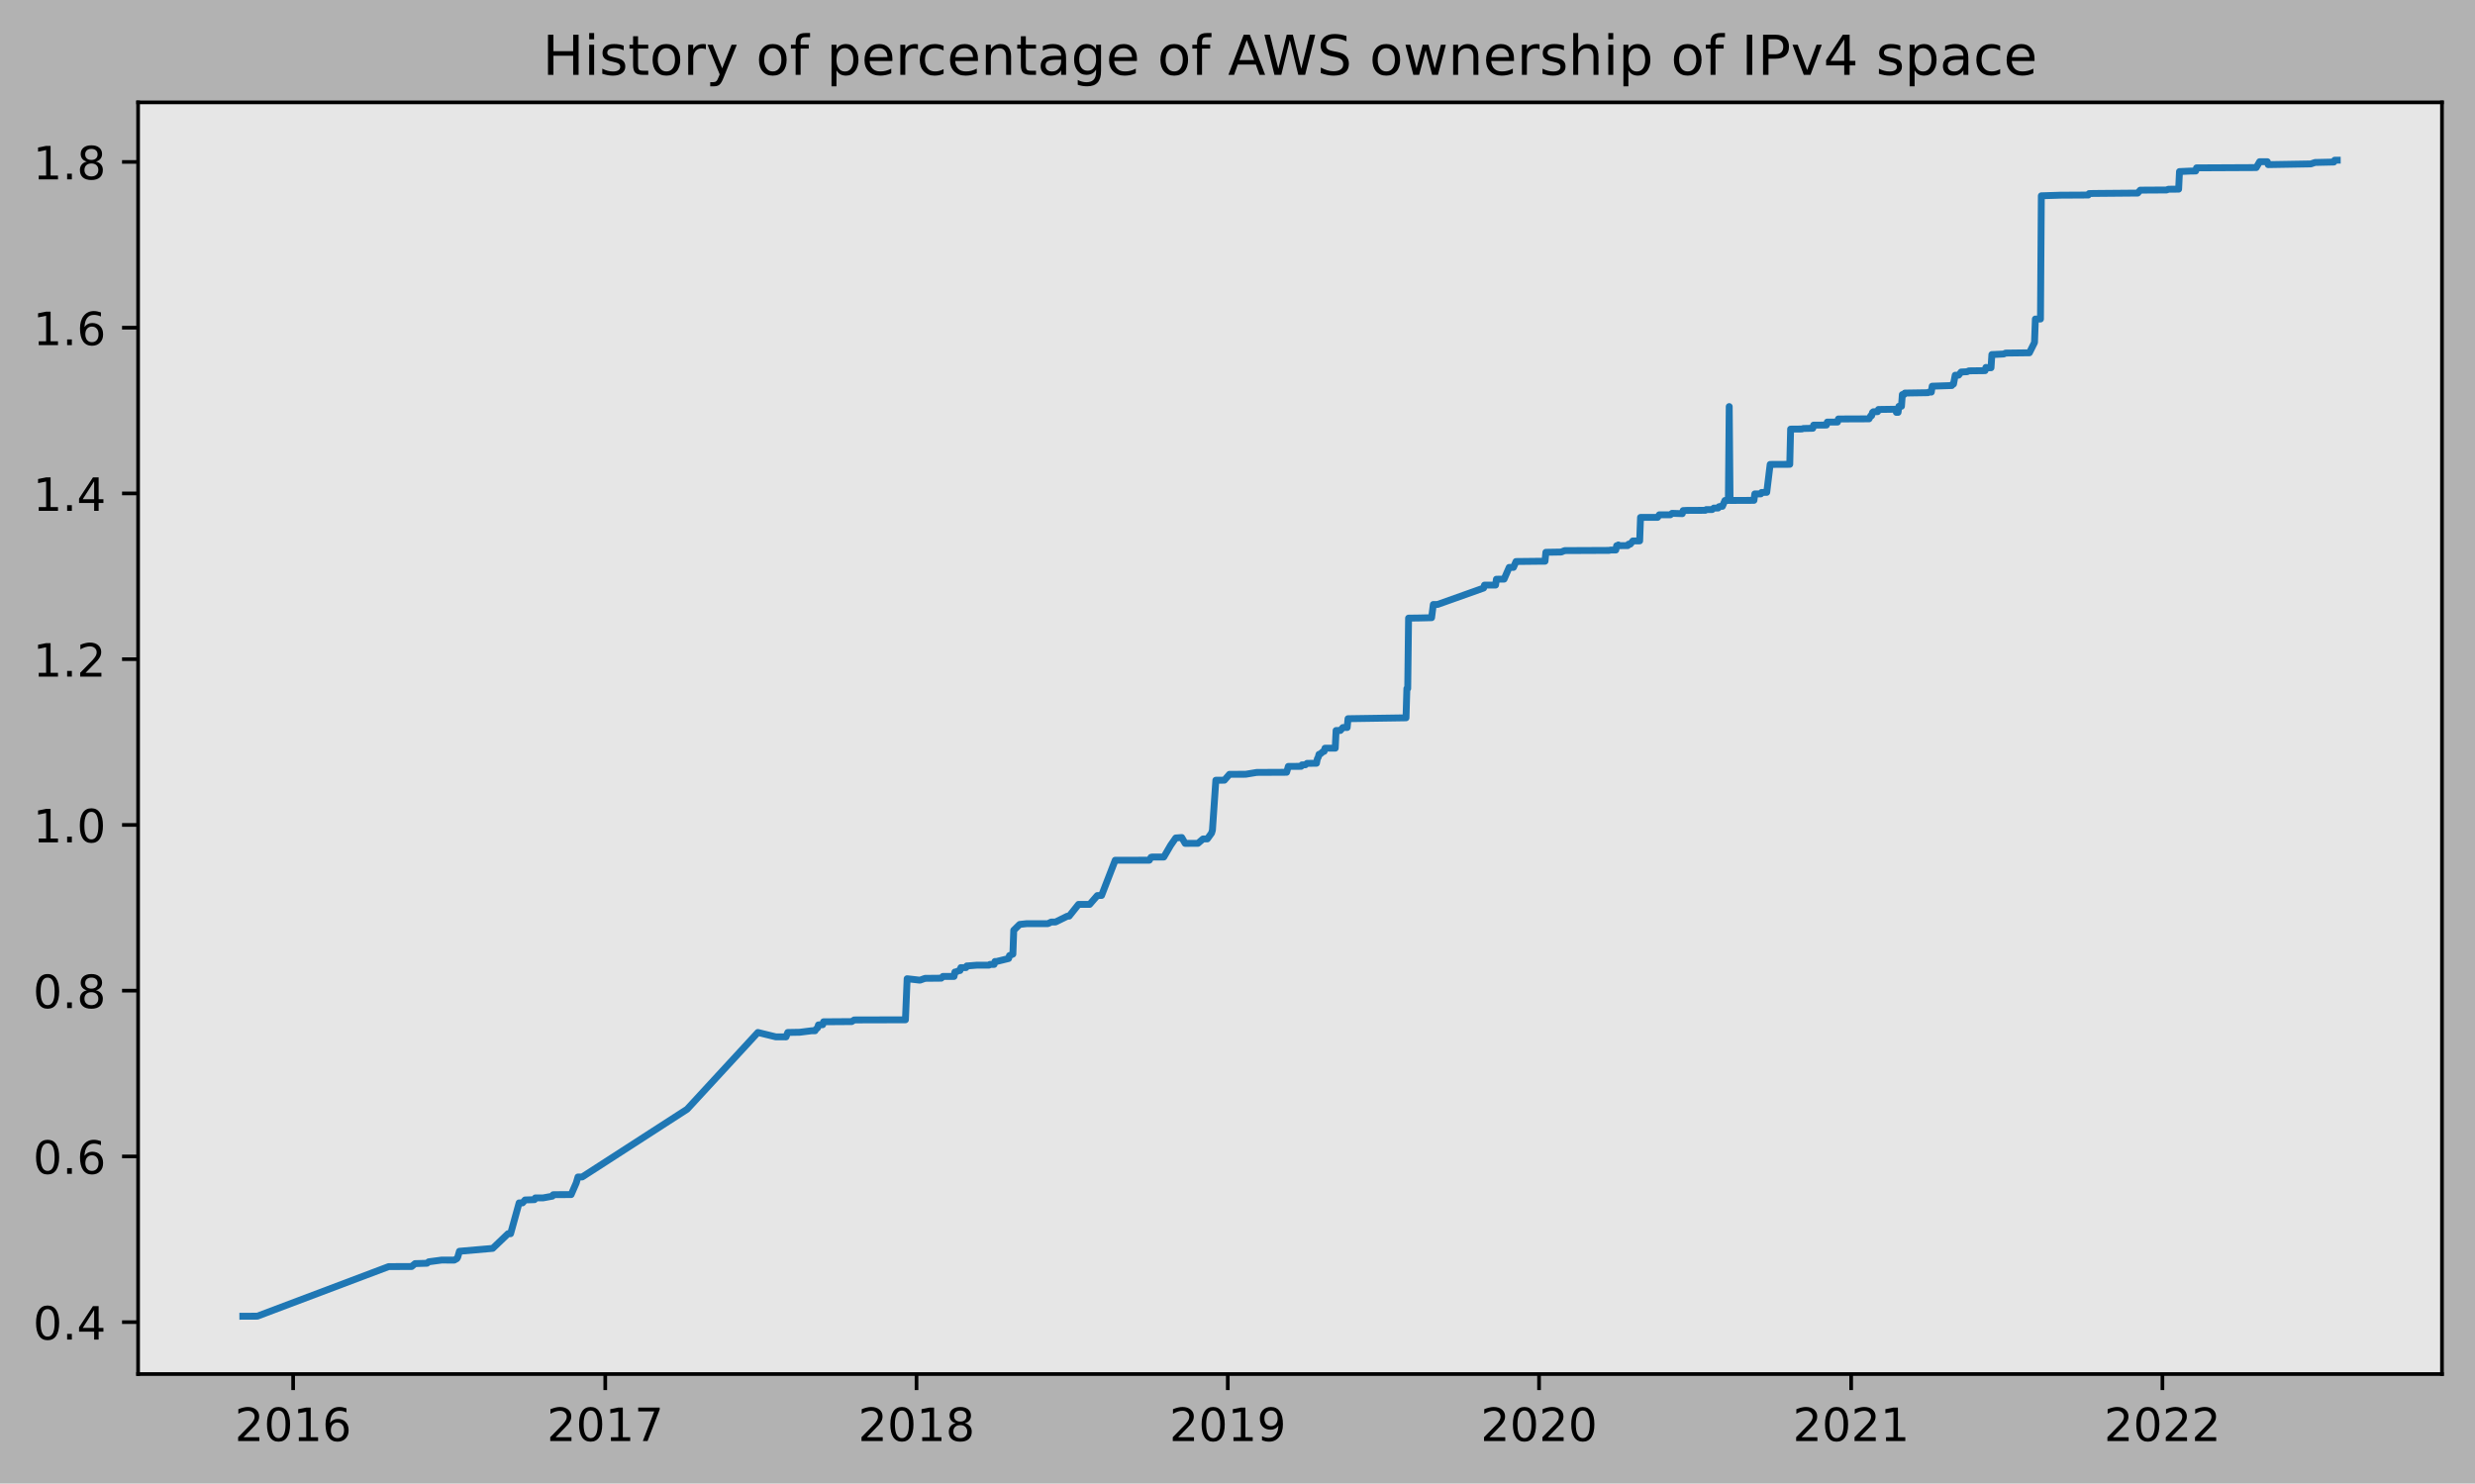
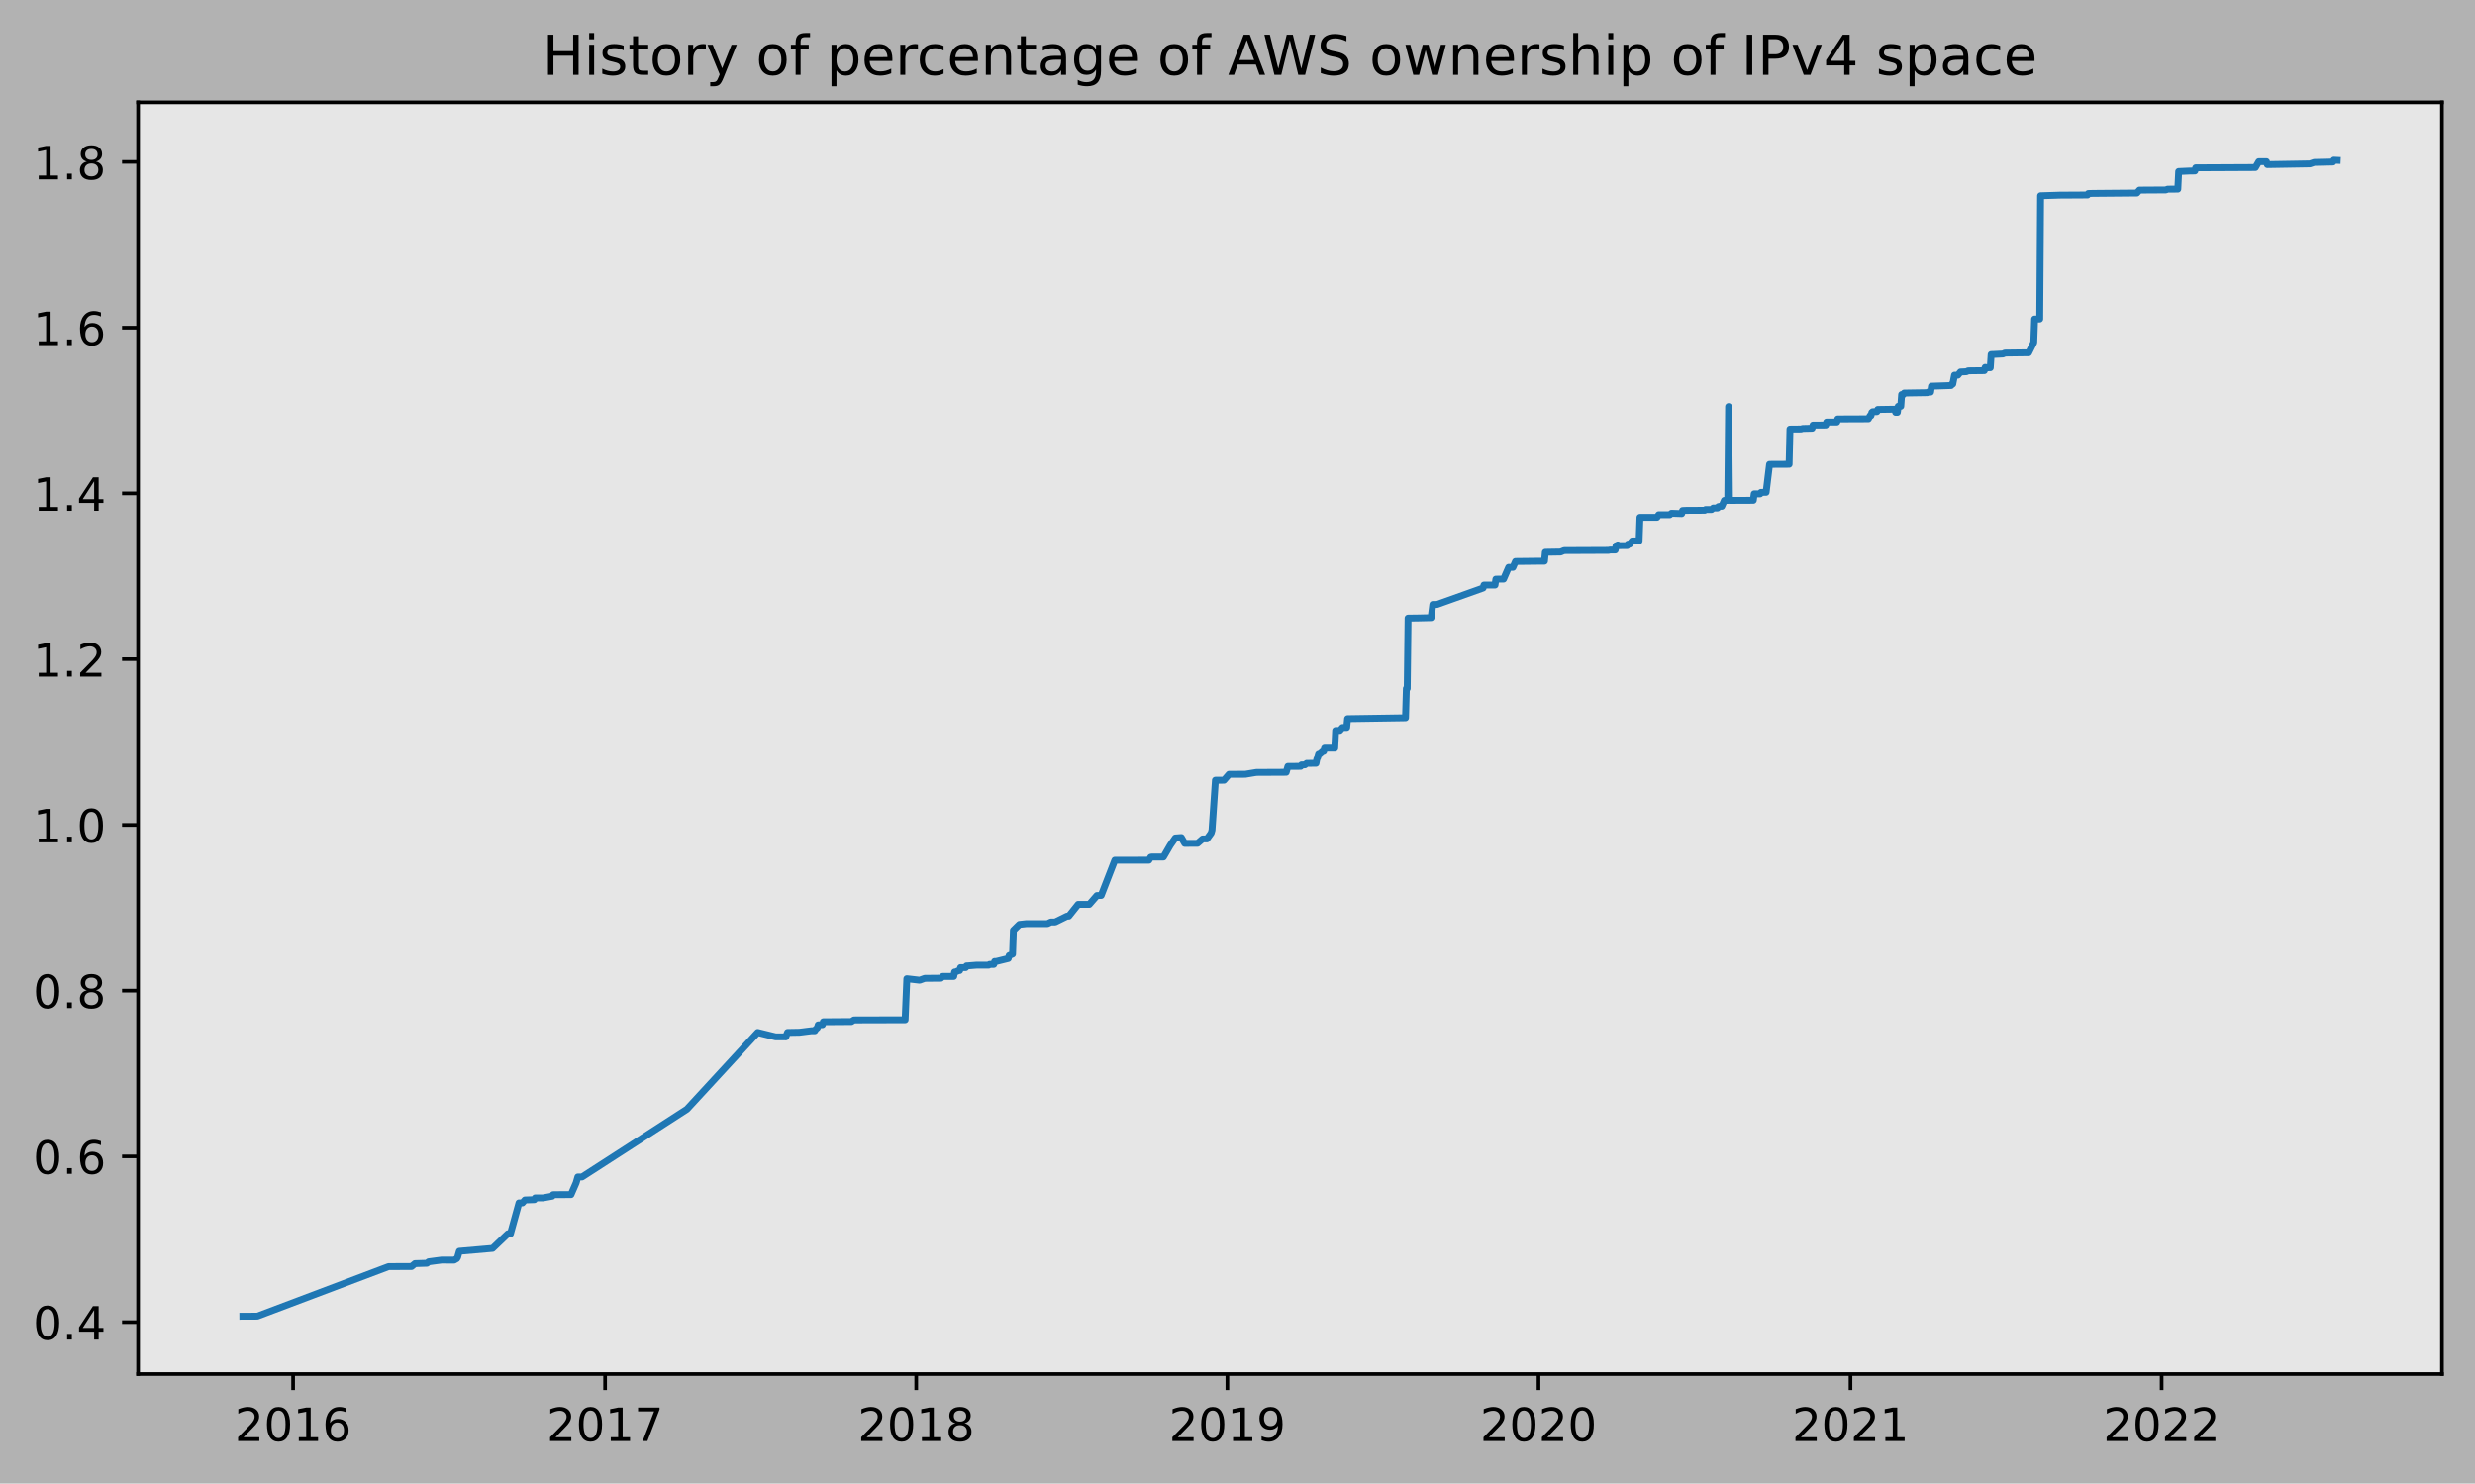
<svg xmlns="http://www.w3.org/2000/svg" xmlns:xlink="http://www.w3.org/1999/xlink" width="539.503pt" height="323.396pt" viewBox="0 0 539.503 323.396" version="1.1">
  <defs>
    <style type="text/css">*{stroke-linejoin: round; stroke-linecap: butt}</style>
  </defs>
  <g id="figure_1">
    <g id="patch_1">
      <path d="M 0 323.396  L 539.503 323.396  L 539.503 0  L 0 0  z " style="fill: #b2b2b2" />
    </g>
    <g id="axes_1">
      <g id="patch_2">
        <path d="M 30.103 299.518  L 532.303 299.518  L 532.303 22.318  L 30.103 22.318  z " style="fill: #e6e6e6" />
      </g>
      <g id="matplotlib.axis_1">
        <g id="xtick_1">
          <g id="line2d_1">
            <defs>
-               <path id="mce4b6134f4" d="M 0 0  L 0 3.5  " style="stroke: #000000; stroke-width: 0.8" />
+               <path id="m7189b1a7b2" d="M 0 0  L 0 3.5  " style="stroke: #000000; stroke-width: 0.8" />
            </defs>
            <g>
-               <use xlink:href="#mce4b6134f4" x="63.898" y="299.518" style="stroke: #000000; stroke-width: 0.8" />
+               <use xlink:href="#m7189b1a7b2" x="63.893" y="299.518" style="stroke: #000000; stroke-width: 0.8" />
            </g>
          </g>
          <g id="text_1">
-             <g transform="translate(51.1729 314.1166)scale(0.1 -0.1)">
+             <g transform="translate(51.16844 314.1166)scale(0.1 -0.1)">
              <defs>
                <path id="DejaVuSans-32" d="M 1228 531  L 3431 531  L 3431 0  L 469 0  L 469 531  Q 828 903 1448 1529  Q 2069 2156 2228 2338  Q 2531 2678 2651 2914  Q 2772 3150 2772 3378  Q 2772 3750 2511 3984  Q 2250 4219 1831 4219  Q 1534 4219 1204 4116  Q 875 4013 500 3803  L 500 4441  Q 881 4594 1212 4672  Q 1544 4750 1819 4750  Q 2544 4750 2975 4387  Q 3406 4025 3406 3419  Q 3406 3131 3298 2873  Q 3191 2616 2906 2266  Q 2828 2175 2409 1742  Q 1991 1309 1228 531  z " transform="scale(0.015625)" />
                <path id="DejaVuSans-30" d="M 2034 4250  Q 1547 4250 1301 3770  Q 1056 3291 1056 2328  Q 1056 1369 1301 889  Q 1547 409 2034 409  Q 2525 409 2770 889  Q 3016 1369 3016 2328  Q 3016 3291 2770 3770  Q 2525 4250 2034 4250  z M 2034 4750  Q 2819 4750 3233 4129  Q 3647 3509 3647 2328  Q 3647 1150 3233 529  Q 2819 -91 2034 -91  Q 1250 -91 836 529  Q 422 1150 422 2328  Q 422 3509 836 4129  Q 1250 4750 2034 4750  z " transform="scale(0.015625)" />
                <path id="DejaVuSans-31" d="M 794 531  L 1825 531  L 1825 4091  L 703 3866  L 703 4441  L 1819 4666  L 2450 4666  L 2450 531  L 3481 531  L 3481 0  L 794 0  L 794 531  z " transform="scale(0.015625)" />
                <path id="DejaVuSans-36" d="M 2113 2584  Q 1688 2584 1439 2293  Q 1191 2003 1191 1497  Q 1191 994 1439 701  Q 1688 409 2113 409  Q 2538 409 2786 701  Q 3034 994 3034 1497  Q 3034 2003 2786 2293  Q 2538 2584 2113 2584  z M 3366 4563  L 3366 3988  Q 3128 4100 2886 4159  Q 2644 4219 2406 4219  Q 1781 4219 1451 3797  Q 1122 3375 1075 2522  Q 1259 2794 1537 2939  Q 1816 3084 2150 3084  Q 2853 3084 3261 2657  Q 3669 2231 3669 1497  Q 3669 778 3244 343  Q 2819 -91 2113 -91  Q 1303 -91 875 529  Q 447 1150 447 2328  Q 447 3434 972 4092  Q 1497 4750 2381 4750  Q 2619 4750 2861 4703  Q 3103 4656 3366 4563  z " transform="scale(0.015625)" />
              </defs>
              <use xlink:href="#DejaVuSans-32" />
              <use xlink:href="#DejaVuSans-30" x="63.623" />
              <use xlink:href="#DejaVuSans-31" x="127.246" />
              <use xlink:href="#DejaVuSans-36" x="190.869" />
            </g>
          </g>
        </g>
        <g id="xtick_2">
          <g id="line2d_2">
            <g>
-               <use xlink:href="#mce4b6134f4" x="131.934" y="299.518" style="stroke: #000000; stroke-width: 0.8" />
+               <use xlink:href="#m7189b1a7b2" x="131.901" y="299.518" style="stroke: #000000; stroke-width: 0.8" />
            </g>
          </g>
          <g id="text_2">
-             <g transform="translate(119.2086 314.1166)scale(0.1 -0.1)">
+             <g transform="translate(119.1764 314.1166)scale(0.1 -0.1)">
              <defs>
                <path id="DejaVuSans-37" d="M 525 4666  L 3525 4666  L 3525 4397  L 1831 0  L 1172 0  L 2766 4134  L 525 4134  L 525 4666  z " transform="scale(0.015625)" />
              </defs>
              <use xlink:href="#DejaVuSans-32" />
              <use xlink:href="#DejaVuSans-30" x="63.623" />
              <use xlink:href="#DejaVuSans-31" x="127.246" />
              <use xlink:href="#DejaVuSans-37" x="190.869" />
            </g>
          </g>
        </g>
        <g id="xtick_3">
          <g id="line2d_3">
            <g>
-               <use xlink:href="#mce4b6134f4" x="199.783" y="299.518" style="stroke: #000000; stroke-width: 0.8" />
+               <use xlink:href="#m7189b1a7b2" x="199.724" y="299.518" style="stroke: #000000; stroke-width: 0.8" />
            </g>
          </g>
          <g id="text_3">
-             <g transform="translate(187.0584 314.1166)scale(0.1 -0.1)">
+             <g transform="translate(186.9986 314.1166)scale(0.1 -0.1)">
              <defs>
                <path id="DejaVuSans-38" d="M 2034 2216  Q 1584 2216 1326 1975  Q 1069 1734 1069 1313  Q 1069 891 1326 650  Q 1584 409 2034 409  Q 2484 409 2743 651  Q 3003 894 3003 1313  Q 3003 1734 2745 1975  Q 2488 2216 2034 2216  z M 1403 2484  Q 997 2584 770 2862  Q 544 3141 544 3541  Q 544 4100 942 4425  Q 1341 4750 2034 4750  Q 2731 4750 3128 4425  Q 3525 4100 3525 3541  Q 3525 3141 3298 2862  Q 3072 2584 2669 2484  Q 3125 2378 3379 2068  Q 3634 1759 3634 1313  Q 3634 634 3220 271  Q 2806 -91 2034 -91  Q 1263 -91 848 271  Q 434 634 434 1313  Q 434 1759 690 2068  Q 947 2378 1403 2484  z M 1172 3481  Q 1172 3119 1398 2916  Q 1625 2713 2034 2713  Q 2441 2713 2670 2916  Q 2900 3119 2900 3481  Q 2900 3844 2670 4047  Q 2441 4250 2034 4250  Q 1625 4250 1398 4047  Q 1172 3844 1172 3481  z " transform="scale(0.015625)" />
              </defs>
              <use xlink:href="#DejaVuSans-32" />
              <use xlink:href="#DejaVuSans-30" x="63.623" />
              <use xlink:href="#DejaVuSans-31" x="127.246" />
              <use xlink:href="#DejaVuSans-38" x="190.869" />
            </g>
          </g>
        </g>
        <g id="xtick_4">
          <g id="line2d_4">
            <g>
-               <use xlink:href="#mce4b6134f4" x="267.633" y="299.518" style="stroke: #000000; stroke-width: 0.8" />
+               <use xlink:href="#m7189b1a7b2" x="267.546" y="299.518" style="stroke: #000000; stroke-width: 0.8" />
            </g>
          </g>
          <g id="text_4">
-             <g transform="translate(254.9082 314.1166)scale(0.1 -0.1)">
+             <g transform="translate(254.8208 314.1166)scale(0.1 -0.1)">
              <defs>
                <path id="DejaVuSans-39" d="M 703 97  L 703 672  Q 941 559 1184 500  Q 1428 441 1663 441  Q 2288 441 2617 861  Q 2947 1281 2994 2138  Q 2813 1869 2534 1725  Q 2256 1581 1919 1581  Q 1219 1581 811 2004  Q 403 2428 403 3163  Q 403 3881 828 4315  Q 1253 4750 1959 4750  Q 2769 4750 3195 4129  Q 3622 3509 3622 2328  Q 3622 1225 3098 567  Q 2575 -91 1691 -91  Q 1453 -91 1209 -44  Q 966 3 703 97  z M 1959 2075  Q 2384 2075 2632 2365  Q 2881 2656 2881 3163  Q 2881 3666 2632 3958  Q 2384 4250 1959 4250  Q 1534 4250 1286 3958  Q 1038 3666 1038 3163  Q 1038 2656 1286 2365  Q 1534 2075 1959 2075  z " transform="scale(0.015625)" />
              </defs>
              <use xlink:href="#DejaVuSans-32" />
              <use xlink:href="#DejaVuSans-30" x="63.623" />
              <use xlink:href="#DejaVuSans-31" x="127.246" />
              <use xlink:href="#DejaVuSans-39" x="190.869" />
            </g>
          </g>
        </g>
        <g id="xtick_5">
          <g id="line2d_5">
            <g>
-               <use xlink:href="#mce4b6134f4" x="335.483" y="299.518" style="stroke: #000000; stroke-width: 0.8" />
+               <use xlink:href="#m7189b1a7b2" x="335.368" y="299.518" style="stroke: #000000; stroke-width: 0.8" />
            </g>
          </g>
          <g id="text_5">
-             <g transform="translate(322.758 314.1166)scale(0.1 -0.1)">
+             <g transform="translate(322.643 314.1166)scale(0.1 -0.1)">
              <use xlink:href="#DejaVuSans-32" />
              <use xlink:href="#DejaVuSans-30" x="63.623" />
              <use xlink:href="#DejaVuSans-32" x="127.246" />
              <use xlink:href="#DejaVuSans-30" x="190.869" />
            </g>
          </g>
        </g>
        <g id="xtick_6">
          <g id="line2d_6">
            <g>
-               <use xlink:href="#mce4b6134f4" x="403.519" y="299.518" style="stroke: #000000; stroke-width: 0.8" />
+               <use xlink:href="#m7189b1a7b2" x="403.376" y="299.518" style="stroke: #000000; stroke-width: 0.8" />
            </g>
          </g>
          <g id="text_6">
-             <g transform="translate(390.7936 314.1166)scale(0.1 -0.1)">
+             <g transform="translate(390.651 314.1166)scale(0.1 -0.1)">
              <use xlink:href="#DejaVuSans-32" />
              <use xlink:href="#DejaVuSans-30" x="63.623" />
              <use xlink:href="#DejaVuSans-32" x="127.246" />
              <use xlink:href="#DejaVuSans-31" x="190.869" />
            </g>
          </g>
        </g>
        <g id="xtick_7">
          <g id="line2d_7">
            <g>
-               <use xlink:href="#mce4b6134f4" x="471.368" y="299.518" style="stroke: #000000; stroke-width: 0.8" />
+               <use xlink:href="#m7189b1a7b2" x="471.198" y="299.518" style="stroke: #000000; stroke-width: 0.8" />
            </g>
          </g>
          <g id="text_7">
-             <g transform="translate(458.6434 314.1166)scale(0.1 -0.1)">
+             <g transform="translate(458.4731 314.1166)scale(0.1 -0.1)">
              <use xlink:href="#DejaVuSans-32" />
              <use xlink:href="#DejaVuSans-30" x="63.623" />
              <use xlink:href="#DejaVuSans-32" x="127.246" />
              <use xlink:href="#DejaVuSans-32" x="190.869" />
            </g>
          </g>
        </g>
      </g>
      <g id="matplotlib.axis_2">
        <g id="ytick_1">
          <g id="line2d_8">
            <defs>
-               <path id="m69fd1eae05" d="M 0 0  L -3.5 0  " style="stroke: #000000; stroke-width: 0.8" />
+               <path id="mb38159cdb9" d="M 0 0  L -3.5 0  " style="stroke: #000000; stroke-width: 0.8" />
            </defs>
            <g>
-               <use xlink:href="#m69fd1eae05" x="30.103" y="288.204" style="stroke: #000000; stroke-width: 0.8" />
+               <use xlink:href="#mb38159cdb9" x="30.103" y="288.204" style="stroke: #000000; stroke-width: 0.8" />
            </g>
          </g>
          <g id="text_8">
            <g transform="translate(7.2 292.0031)scale(0.1 -0.1)">
              <defs>
                <path id="DejaVuSans-2e" d="M 684 794  L 1344 794  L 1344 0  L 684 0  L 684 794  z " transform="scale(0.015625)" />
                <path id="DejaVuSans-34" d="M 2419 4116  L 825 1625  L 2419 1625  L 2419 4116  z M 2253 4666  L 3047 4666  L 3047 1625  L 3713 1625  L 3713 1100  L 3047 1100  L 3047 0  L 2419 0  L 2419 1100  L 313 1100  L 313 1709  L 2253 4666  z " transform="scale(0.015625)" />
              </defs>
              <use xlink:href="#DejaVuSans-30" />
              <use xlink:href="#DejaVuSans-2e" x="63.623" />
              <use xlink:href="#DejaVuSans-34" x="95.41" />
            </g>
          </g>
        </g>
        <g id="ytick_2">
          <g id="line2d_9">
            <g>
-               <use xlink:href="#m69fd1eae05" x="30.103" y="252.075" style="stroke: #000000; stroke-width: 0.8" />
+               <use xlink:href="#mb38159cdb9" x="30.103" y="252.075" style="stroke: #000000; stroke-width: 0.8" />
            </g>
          </g>
          <g id="text_9">
            <g transform="translate(7.2 255.8739)scale(0.1 -0.1)">
              <use xlink:href="#DejaVuSans-30" />
              <use xlink:href="#DejaVuSans-2e" x="63.623" />
              <use xlink:href="#DejaVuSans-36" x="95.41" />
            </g>
          </g>
        </g>
        <g id="ytick_3">
          <g id="line2d_10">
            <g>
-               <use xlink:href="#m69fd1eae05" x="30.103" y="215.945" style="stroke: #000000; stroke-width: 0.8" />
+               <use xlink:href="#mb38159cdb9" x="30.103" y="215.945" style="stroke: #000000; stroke-width: 0.8" />
            </g>
          </g>
          <g id="text_10">
            <g transform="translate(7.2 219.7446)scale(0.1 -0.1)">
              <use xlink:href="#DejaVuSans-30" />
              <use xlink:href="#DejaVuSans-2e" x="63.623" />
              <use xlink:href="#DejaVuSans-38" x="95.41" />
            </g>
          </g>
        </g>
        <g id="ytick_4">
          <g id="line2d_11">
            <g>
-               <use xlink:href="#m69fd1eae05" x="30.103" y="179.816" style="stroke: #000000; stroke-width: 0.8" />
+               <use xlink:href="#mb38159cdb9" x="30.103" y="179.816" style="stroke: #000000; stroke-width: 0.8" />
            </g>
          </g>
          <g id="text_11">
            <g transform="translate(7.2 183.6154)scale(0.1 -0.1)">
              <use xlink:href="#DejaVuSans-31" />
              <use xlink:href="#DejaVuSans-2e" x="63.623" />
              <use xlink:href="#DejaVuSans-30" x="95.41" />
            </g>
          </g>
        </g>
        <g id="ytick_5">
          <g id="line2d_12">
            <g>
-               <use xlink:href="#m69fd1eae05" x="30.103" y="143.687" style="stroke: #000000; stroke-width: 0.8" />
+               <use xlink:href="#mb38159cdb9" x="30.103" y="143.687" style="stroke: #000000; stroke-width: 0.8" />
            </g>
          </g>
          <g id="text_12">
            <g transform="translate(7.2 147.4861)scale(0.1 -0.1)">
              <use xlink:href="#DejaVuSans-31" />
              <use xlink:href="#DejaVuSans-2e" x="63.623" />
              <use xlink:href="#DejaVuSans-32" x="95.41" />
            </g>
          </g>
        </g>
        <g id="ytick_6">
          <g id="line2d_13">
            <g>
-               <use xlink:href="#m69fd1eae05" x="30.103" y="107.558" style="stroke: #000000; stroke-width: 0.8" />
+               <use xlink:href="#mb38159cdb9" x="30.103" y="107.558" style="stroke: #000000; stroke-width: 0.8" />
            </g>
          </g>
          <g id="text_13">
            <g transform="translate(7.2 111.3569)scale(0.1 -0.1)">
              <use xlink:href="#DejaVuSans-31" />
              <use xlink:href="#DejaVuSans-2e" x="63.623" />
              <use xlink:href="#DejaVuSans-34" x="95.41" />
            </g>
          </g>
        </g>
        <g id="ytick_7">
          <g id="line2d_14">
            <g>
-               <use xlink:href="#m69fd1eae05" x="30.103" y="71.428" style="stroke: #000000; stroke-width: 0.8" />
+               <use xlink:href="#mb38159cdb9" x="30.103" y="71.428" style="stroke: #000000; stroke-width: 0.8" />
            </g>
          </g>
          <g id="text_14">
            <g transform="translate(7.2 75.22764)scale(0.1 -0.1)">
              <use xlink:href="#DejaVuSans-31" />
              <use xlink:href="#DejaVuSans-2e" x="63.623" />
              <use xlink:href="#DejaVuSans-36" x="95.41" />
            </g>
          </g>
        </g>
        <g id="ytick_8">
          <g id="line2d_15">
            <g>
-               <use xlink:href="#m69fd1eae05" x="30.103" y="35.299" style="stroke: #000000; stroke-width: 0.8" />
+               <use xlink:href="#mb38159cdb9" x="30.103" y="35.299" style="stroke: #000000; stroke-width: 0.8" />
            </g>
          </g>
          <g id="text_15">
            <g transform="translate(7.2 39.09839)scale(0.1 -0.1)">
              <use xlink:href="#DejaVuSans-31" />
              <use xlink:href="#DejaVuSans-2e" x="63.623" />
              <use xlink:href="#DejaVuSans-38" x="95.41" />
            </g>
          </g>
        </g>
      </g>
      <g id="line2d_16">
-         <path d="M 52.93 286.918  L 56.091 286.904  L 84.718 276.098  L 89.737 276.075  L 90.48 275.445  L 93.083 275.365  L 93.454 275.047  L 96.243 274.676  L 99.031 274.678  L 99.589 274.358  L 99.775 274.039  L 100.146 272.754  L 107.396 272.126  L 110.742 268.927  L 111.3 268.924  L 113.159 262.209  L 113.902 262.209  L 114.46 261.569  L 116.505 261.505  L 116.691 261.123  L 118.364 261.123  L 120.408 260.747  L 120.594 260.427  L 120.966 260.412  L 124.498 260.401  L 125.613 257.843  L 125.985 256.564  L 126.915 256.554  L 149.779 241.793  L 165.208 225.058  L 169.112 226.014  L 171.342 226.021  L 171.714 225.061  L 174.316 225.014  L 176.919 224.687  L 177.662 224.687  L 177.848 224.367  L 178.22 224.048  L 178.406 223.408  L 179.335 223.368  L 179.521 222.729  L 185.656 222.687  L 186.213 222.328  L 197.367 222.298  L 197.739 213.344  L 200.527 213.664  L 201.642 213.263  L 205.174 213.228  L 205.546 212.843  L 207.963 212.844  L 208.148 211.885  L 208.334 211.882  L 209.078 211.561  L 209.264 211.56  L 209.45 210.921  L 210.565 210.919  L 210.751 210.553  L 210.937 210.551  L 212.982 210.388  L 215.584 210.387  L 215.77 210.227  L 216.699 210.225  L 216.885 209.586  L 217.257 209.581  L 219.859 208.941  L 220.045 208.301  L 220.789 207.982  L 220.975 202.785  L 222.276 201.506  L 223.763 201.346  L 228.41 201.34  L 229.154 200.98  L 230.083 200.98  L 232.686 199.701  L 233.058 199.697  L 235.102 197.138  L 237.519 197.142  L 239.192 195.218  L 240.121 195.192  L 243.096 187.515  L 250.531 187.51  L 250.903 186.871  L 251.089 186.821  L 253.691 186.817  L 255.179 184.259  L 256.294 182.66  L 257.595 182.564  L 258.339 183.843  L 261.127 183.831  L 262.242 182.872  L 263.172 182.871  L 264.101 181.592  L 264.287 180.947  L 265.031 170.075  L 266.89 170.07  L 268.005 168.786  L 271.537 168.775  L 273.953 168.375  L 280.46 168.343  L 280.831 167.062  L 283.62 167.048  L 283.806 166.728  L 284.549 166.717  L 284.921 166.397  L 286.966 166.38  L 287.152 165.42  L 287.337 165.101  L 287.523 164.426  L 287.709 164.425  L 288.453 163.785  L 288.639 163.785  L 288.825 163.092  L 291.055 163.089  L 291.241 159.236  L 292.171 159.23  L 292.728 158.589  L 293.658 158.584  L 293.844 156.663  L 306.484 156.47  L 306.67 150.09  L 306.856 150.089  L 307.042 134.74  L 309.272 134.711  L 312.061 134.646  L 312.433 131.768  L 313.362 131.762  L 323.4 128.184  L 323.586 127.545  L 326.003 127.535  L 326.188 126.256  L 327.861 126.238  L 328.977 123.68  L 329.906 123.679  L 330.464 122.4  L 335.669 122.343  L 336.784 122.338  L 336.97 120.39  L 340.316 120.335  L 341.06 120.021  L 350.726 119.978  L 351.098 119.898  L 352.213 119.893  L 352.399 118.954  L 352.585 118.954  L 352.771 118.786  L 352.957 118.944  L 354.816 118.931  L 355.001 118.612  L 355.373 118.611  L 355.931 117.92  L 357.418 117.904  L 357.604 112.785  L 361.322 112.776  L 361.693 112.216  L 364.11 112.214  L 364.482 111.894  L 366.712 111.97  L 366.898 111.295  L 367.642 111.261  L 371.731 111.24  L 371.917 111.08  L 373.219 111.074  L 373.59 110.746  L 374.52 110.742  L 374.706 110.452  L 375.077 110.372  L 375.449 110.372  L 376.007 109.093  L 376.751 109.093  L 376.936 88.626  L 377.122 109.092  L 382.327 109.068  L 382.513 107.661  L 383.814 107.661  L 384 107.34  L 385.116 107.322  L 385.859 101.236  L 390.135 101.214  L 390.32 93.539  L 392.737 93.517  L 393.109 93.403  L 395.154 93.357  L 395.339 92.667  L 398.128 92.655  L 398.314 92.004  L 400.544 92  L 400.73 91.328  L 407.422 91.299  L 407.794 90.614  L 407.98 90.614  L 408.166 89.918  L 408.352 89.756  L 409.281 89.737  L 409.467 89.258  L 413.185 89.204  L 413.371 89.893  L 413.743 89.891  L 413.928 88.564  L 414.486 88.564  L 414.672 86.006  L 415.044 86.003  L 415.23 85.68  L 420.249 85.601  L 420.435 85.473  L 420.992 85.473  L 421.178 84.182  L 425.454 84.041  L 425.64 83.72  L 425.825 83.718  L 426.197 81.79  L 426.941 81.78  L 427.498 81.091  L 428.8 81.029  L 429.171 80.838  L 432.703 80.797  L 432.889 80.092  L 433.447 80.17  L 434.005 80.165  L 434.19 77.286  L 434.748 77.268  L 436.793 77.166  L 437.165 76.966  L 442.37 76.902  L 443.485 74.659  L 443.671 69.542  L 444.786 69.541  L 444.972 42.679  L 448.318 42.575  L 449.062 42.548  L 454.267 42.518  L 455.196 42.517  L 455.382 42.197  L 456.311 42.171  L 465.606 42.09  L 465.978 42.088  L 466.535 41.448  L 472.298 41.413  L 472.67 41.243  L 474.9 41.236  L 475.086 37.398  L 477.503 37.289  L 478.618 37.278  L 478.804 36.592  L 491.816 36.529  L 492.56 35.249  L 494.233 35.248  L 494.419 35.888  L 503.713 35.732  L 504.643 35.415  L 508.732 35.322  L 508.918 34.919  L 509.476 34.918  L 509.476 34.918  " clip-path="url(#pb1c86cbb3a)" style="fill: none; stroke: #1f77b4; stroke-width: 1.5; stroke-linecap: square" />
+         <path d="M 52.93 286.918  L 56.089 286.904  L 84.705 276.098  L 89.722 276.075  L 90.465 275.445  L 93.066 275.365  L 93.438 275.047  L 96.225 274.676  L 99.012 274.678  L 99.57 274.358  L 99.756 274.039  L 100.127 272.754  L 107.374 272.126  L 110.719 268.927  L 111.276 268.924  L 113.134 262.209  L 113.877 262.209  L 114.435 261.569  L 116.479 261.505  L 116.665 261.123  L 118.337 261.123  L 120.381 260.747  L 120.567 260.427  L 120.938 260.412  L 124.469 260.401  L 125.584 257.843  L 125.955 256.564  L 126.884 256.554  L 149.74 241.793  L 165.162 225.058  L 169.064 226.014  L 171.294 226.021  L 171.666 225.061  L 174.267 225.014  L 176.868 224.687  L 177.612 224.687  L 177.798 224.367  L 178.169 224.048  L 178.355 223.408  L 179.284 223.368  L 179.47 222.729  L 185.602 222.687  L 186.159 222.328  L 197.308 222.298  L 197.68 213.344  L 200.467 213.664  L 201.582 213.263  L 205.112 213.228  L 205.484 212.843  L 207.899 212.844  L 208.085 211.885  L 208.271 211.882  L 209.014 211.561  L 209.2 211.56  L 209.386 210.921  L 210.501 210.919  L 210.687 210.553  L 210.872 210.551  L 212.916 210.388  L 215.518 210.387  L 215.704 210.227  L 216.633 210.225  L 216.819 209.586  L 217.19 209.581  L 219.792 208.941  L 219.977 208.301  L 220.721 207.982  L 220.906 202.785  L 222.207 201.506  L 223.694 201.346  L 228.339 201.34  L 229.082 200.98  L 230.011 200.98  L 232.613 199.701  L 232.984 199.697  L 235.028 197.138  L 237.444 197.142  L 239.116 195.218  L 240.045 195.192  L 243.018 187.515  L 250.451 187.51  L 250.823 186.871  L 251.008 186.821  L 253.61 186.817  L 255.096 184.259  L 256.211 182.66  L 257.512 182.564  L 258.255 183.843  L 261.042 183.831  L 262.157 182.872  L 263.086 182.871  L 264.015 181.592  L 264.201 180.947  L 264.944 170.075  L 266.803 170.07  L 267.917 168.786  L 271.448 168.775  L 273.863 168.375  L 280.367 168.343  L 280.739 167.062  L 283.526 167.048  L 283.712 166.728  L 284.455 166.717  L 284.827 166.397  L 286.87 166.38  L 287.056 165.42  L 287.242 165.101  L 287.428 164.426  L 287.614 164.425  L 288.357 163.785  L 288.543 163.785  L 288.729 163.092  L 290.958 163.089  L 291.144 159.236  L 292.073 159.23  L 292.631 158.589  L 293.56 158.584  L 293.746 156.663  L 306.381 156.47  L 306.567 150.09  L 306.753 150.089  L 306.938 134.74  L 309.168 134.711  L 311.955 134.646  L 312.327 131.768  L 313.256 131.762  L 323.29 128.184  L 323.476 127.545  L 325.891 127.535  L 326.077 126.256  L 327.75 126.238  L 328.864 123.68  L 329.794 123.679  L 330.351 122.4  L 335.554 122.343  L 336.669 122.338  L 336.854 120.39  L 340.199 120.335  L 340.942 120.021  L 350.605 119.978  L 350.976 119.898  L 352.091 119.893  L 352.277 118.954  L 352.463 118.954  L 352.649 118.786  L 352.834 118.944  L 354.693 118.931  L 354.878 118.612  L 355.25 118.611  L 355.808 117.92  L 357.294 117.904  L 357.48 112.785  L 361.196 112.776  L 361.568 112.216  L 363.983 112.214  L 364.355 111.894  L 366.585 111.97  L 366.771 111.295  L 367.514 111.261  L 371.602 111.24  L 371.788 111.08  L 373.088 111.074  L 373.46 110.746  L 374.389 110.742  L 374.575 110.452  L 374.946 110.372  L 375.318 110.372  L 375.875 109.093  L 376.619 109.093  L 376.805 88.626  L 376.99 109.092  L 382.193 109.068  L 382.379 107.661  L 383.68 107.661  L 383.865 107.34  L 384.98 107.322  L 385.724 101.236  L 389.997 101.214  L 390.183 93.539  L 392.599 93.517  L 392.97 93.403  L 395.014 93.357  L 395.2 92.667  L 397.987 92.655  L 398.173 92.004  L 400.403 92  L 400.589 91.328  L 407.278 91.299  L 407.65 90.614  L 407.835 90.614  L 408.021 89.918  L 408.207 89.756  L 409.136 89.737  L 409.322 89.258  L 413.038 89.204  L 413.224 89.893  L 413.596 89.891  L 413.782 88.564  L 414.339 88.564  L 414.525 86.006  L 414.896 86.003  L 415.082 85.68  L 420.099 85.601  L 420.285 85.473  L 420.842 85.473  L 421.028 84.182  L 425.302 84.041  L 425.488 83.72  L 425.674 83.718  L 426.045 81.79  L 426.789 81.78  L 427.346 81.091  L 428.647 81.029  L 429.018 80.838  L 432.549 80.797  L 432.735 80.092  L 433.292 80.17  L 433.849 80.165  L 434.035 77.286  L 434.593 77.268  L 436.637 77.166  L 437.008 76.966  L 442.211 76.902  L 443.326 74.659  L 443.512 69.542  L 444.627 69.541  L 444.813 42.679  L 448.157 42.575  L 448.9 42.548  L 454.103 42.518  L 455.032 42.517  L 455.218 42.197  L 456.147 42.171  L 465.438 42.09  L 465.81 42.088  L 466.367 41.448  L 472.127 41.413  L 472.499 41.243  L 474.729 41.236  L 474.914 37.398  L 477.33 37.289  L 478.445 37.278  L 478.631 36.592  L 491.638 36.529  L 492.381 35.249  L 494.053 35.248  L 494.239 35.888  L 503.53 35.732  L 504.459 35.415  L 508.547 35.322  L 508.733 34.919  L 509.476 34.958  L 509.476 34.958  " clip-path="url(#pbe465be7a1)" style="fill: none; stroke: #1f77b4; stroke-width: 1.5; stroke-linecap: square" />
      </g>
      <g id="patch_3">
        <path d="M 30.103 299.518  L 30.103 22.318  " style="fill: none; stroke: #000000; stroke-width: 0.8; stroke-linejoin: miter; stroke-linecap: square" />
      </g>
      <g id="patch_4">
        <path d="M 532.303 299.518  L 532.303 22.318  " style="fill: none; stroke: #000000; stroke-width: 0.8; stroke-linejoin: miter; stroke-linecap: square" />
      </g>
      <g id="patch_5">
        <path d="M 30.103 299.518  L 532.303 299.518  " style="fill: none; stroke: #000000; stroke-width: 0.8; stroke-linejoin: miter; stroke-linecap: square" />
      </g>
      <g id="patch_6">
        <path d="M 30.103 22.318  L 532.303 22.318  " style="fill: none; stroke: #000000; stroke-width: 0.8; stroke-linejoin: miter; stroke-linecap: square" />
      </g>
      <g id="text_16">
        <g transform="translate(118.2778 16.31812)scale(0.12 -0.12)">
          <defs>
            <path id="DejaVuSans-48" d="M 628 4666  L 1259 4666  L 1259 2753  L 3553 2753  L 3553 4666  L 4184 4666  L 4184 0  L 3553 0  L 3553 2222  L 1259 2222  L 1259 0  L 628 0  L 628 4666  z " transform="scale(0.015625)" />
            <path id="DejaVuSans-69" d="M 603 3500  L 1178 3500  L 1178 0  L 603 0  L 603 3500  z M 603 4863  L 1178 4863  L 1178 4134  L 603 4134  L 603 4863  z " transform="scale(0.015625)" />
            <path id="DejaVuSans-73" d="M 2834 3397  L 2834 2853  Q 2591 2978 2328 3040  Q 2066 3103 1784 3103  Q 1356 3103 1142 2972  Q 928 2841 928 2578  Q 928 2378 1081 2264  Q 1234 2150 1697 2047  L 1894 2003  Q 2506 1872 2764 1633  Q 3022 1394 3022 966  Q 3022 478 2636 193  Q 2250 -91 1575 -91  Q 1294 -91 989 -36  Q 684 19 347 128  L 347 722  Q 666 556 975 473  Q 1284 391 1588 391  Q 1994 391 2212 530  Q 2431 669 2431 922  Q 2431 1156 2273 1281  Q 2116 1406 1581 1522  L 1381 1569  Q 847 1681 609 1914  Q 372 2147 372 2553  Q 372 3047 722 3315  Q 1072 3584 1716 3584  Q 2034 3584 2315 3537  Q 2597 3491 2834 3397  z " transform="scale(0.015625)" />
            <path id="DejaVuSans-74" d="M 1172 4494  L 1172 3500  L 2356 3500  L 2356 3053  L 1172 3053  L 1172 1153  Q 1172 725 1289 603  Q 1406 481 1766 481  L 2356 481  L 2356 0  L 1766 0  Q 1100 0 847 248  Q 594 497 594 1153  L 594 3053  L 172 3053  L 172 3500  L 594 3500  L 594 4494  L 1172 4494  z " transform="scale(0.015625)" />
            <path id="DejaVuSans-6f" d="M 1959 3097  Q 1497 3097 1228 2736  Q 959 2375 959 1747  Q 959 1119 1226 758  Q 1494 397 1959 397  Q 2419 397 2687 759  Q 2956 1122 2956 1747  Q 2956 2369 2687 2733  Q 2419 3097 1959 3097  z M 1959 3584  Q 2709 3584 3137 3096  Q 3566 2609 3566 1747  Q 3566 888 3137 398  Q 2709 -91 1959 -91  Q 1206 -91 779 398  Q 353 888 353 1747  Q 353 2609 779 3096  Q 1206 3584 1959 3584  z " transform="scale(0.015625)" />
            <path id="DejaVuSans-72" d="M 2631 2963  Q 2534 3019 2420 3045  Q 2306 3072 2169 3072  Q 1681 3072 1420 2755  Q 1159 2438 1159 1844  L 1159 0  L 581 0  L 581 3500  L 1159 3500  L 1159 2956  Q 1341 3275 1631 3429  Q 1922 3584 2338 3584  Q 2397 3584 2469 3576  Q 2541 3569 2628 3553  L 2631 2963  z " transform="scale(0.015625)" />
            <path id="DejaVuSans-79" d="M 2059 -325  Q 1816 -950 1584 -1140  Q 1353 -1331 966 -1331  L 506 -1331  L 506 -850  L 844 -850  Q 1081 -850 1212 -737  Q 1344 -625 1503 -206  L 1606 56  L 191 3500  L 800 3500  L 1894 763  L 2988 3500  L 3597 3500  L 2059 -325  z " transform="scale(0.015625)" />
            <path id="DejaVuSans-20" transform="scale(0.015625)" />
            <path id="DejaVuSans-66" d="M 2375 4863  L 2375 4384  L 1825 4384  Q 1516 4384 1395 4259  Q 1275 4134 1275 3809  L 1275 3500  L 2222 3500  L 2222 3053  L 1275 3053  L 1275 0  L 697 0  L 697 3053  L 147 3053  L 147 3500  L 697 3500  L 697 3744  Q 697 4328 969 4595  Q 1241 4863 1831 4863  L 2375 4863  z " transform="scale(0.015625)" />
            <path id="DejaVuSans-70" d="M 1159 525  L 1159 -1331  L 581 -1331  L 581 3500  L 1159 3500  L 1159 2969  Q 1341 3281 1617 3432  Q 1894 3584 2278 3584  Q 2916 3584 3314 3078  Q 3713 2572 3713 1747  Q 3713 922 3314 415  Q 2916 -91 2278 -91  Q 1894 -91 1617 61  Q 1341 213 1159 525  z M 3116 1747  Q 3116 2381 2855 2742  Q 2594 3103 2138 3103  Q 1681 3103 1420 2742  Q 1159 2381 1159 1747  Q 1159 1113 1420 752  Q 1681 391 2138 391  Q 2594 391 2855 752  Q 3116 1113 3116 1747  z " transform="scale(0.015625)" />
            <path id="DejaVuSans-65" d="M 3597 1894  L 3597 1613  L 953 1613  Q 991 1019 1311 708  Q 1631 397 2203 397  Q 2534 397 2845 478  Q 3156 559 3463 722  L 3463 178  Q 3153 47 2828 -22  Q 2503 -91 2169 -91  Q 1331 -91 842 396  Q 353 884 353 1716  Q 353 2575 817 3079  Q 1281 3584 2069 3584  Q 2775 3584 3186 3129  Q 3597 2675 3597 1894  z M 3022 2063  Q 3016 2534 2758 2815  Q 2500 3097 2075 3097  Q 1594 3097 1305 2825  Q 1016 2553 972 2059  L 3022 2063  z " transform="scale(0.015625)" />
            <path id="DejaVuSans-63" d="M 3122 3366  L 3122 2828  Q 2878 2963 2633 3030  Q 2388 3097 2138 3097  Q 1578 3097 1268 2742  Q 959 2388 959 1747  Q 959 1106 1268 751  Q 1578 397 2138 397  Q 2388 397 2633 464  Q 2878 531 3122 666  L 3122 134  Q 2881 22 2623 -34  Q 2366 -91 2075 -91  Q 1284 -91 818 406  Q 353 903 353 1747  Q 353 2603 823 3093  Q 1294 3584 2113 3584  Q 2378 3584 2631 3529  Q 2884 3475 3122 3366  z " transform="scale(0.015625)" />
            <path id="DejaVuSans-6e" d="M 3513 2113  L 3513 0  L 2938 0  L 2938 2094  Q 2938 2591 2744 2837  Q 2550 3084 2163 3084  Q 1697 3084 1428 2787  Q 1159 2491 1159 1978  L 1159 0  L 581 0  L 581 3500  L 1159 3500  L 1159 2956  Q 1366 3272 1645 3428  Q 1925 3584 2291 3584  Q 2894 3584 3203 3211  Q 3513 2838 3513 2113  z " transform="scale(0.015625)" />
            <path id="DejaVuSans-61" d="M 2194 1759  Q 1497 1759 1228 1600  Q 959 1441 959 1056  Q 959 750 1161 570  Q 1363 391 1709 391  Q 2188 391 2477 730  Q 2766 1069 2766 1631  L 2766 1759  L 2194 1759  z M 3341 1997  L 3341 0  L 2766 0  L 2766 531  Q 2569 213 2275 61  Q 1981 -91 1556 -91  Q 1019 -91 701 211  Q 384 513 384 1019  Q 384 1609 779 1909  Q 1175 2209 1959 2209  L 2766 2209  L 2766 2266  Q 2766 2663 2505 2880  Q 2244 3097 1772 3097  Q 1472 3097 1187 3025  Q 903 2953 641 2809  L 641 3341  Q 956 3463 1253 3523  Q 1550 3584 1831 3584  Q 2591 3584 2966 3190  Q 3341 2797 3341 1997  z " transform="scale(0.015625)" />
            <path id="DejaVuSans-67" d="M 2906 1791  Q 2906 2416 2648 2759  Q 2391 3103 1925 3103  Q 1463 3103 1205 2759  Q 947 2416 947 1791  Q 947 1169 1205 825  Q 1463 481 1925 481  Q 2391 481 2648 825  Q 2906 1169 2906 1791  z M 3481 434  Q 3481 -459 3084 -895  Q 2688 -1331 1869 -1331  Q 1566 -1331 1297 -1286  Q 1028 -1241 775 -1147  L 775 -588  Q 1028 -725 1275 -790  Q 1522 -856 1778 -856  Q 2344 -856 2625 -561  Q 2906 -266 2906 331  L 2906 616  Q 2728 306 2450 153  Q 2172 0 1784 0  Q 1141 0 747 490  Q 353 981 353 1791  Q 353 2603 747 3093  Q 1141 3584 1784 3584  Q 2172 3584 2450 3431  Q 2728 3278 2906 2969  L 2906 3500  L 3481 3500  L 3481 434  z " transform="scale(0.015625)" />
            <path id="DejaVuSans-41" d="M 2188 4044  L 1331 1722  L 3047 1722  L 2188 4044  z M 1831 4666  L 2547 4666  L 4325 0  L 3669 0  L 3244 1197  L 1141 1197  L 716 0  L 50 0  L 1831 4666  z " transform="scale(0.015625)" />
            <path id="DejaVuSans-57" d="M 213 4666  L 850 4666  L 1831 722  L 2809 4666  L 3519 4666  L 4500 722  L 5478 4666  L 6119 4666  L 4947 0  L 4153 0  L 3169 4050  L 2175 0  L 1381 0  L 213 4666  z " transform="scale(0.015625)" />
            <path id="DejaVuSans-53" d="M 3425 4513  L 3425 3897  Q 3066 4069 2747 4153  Q 2428 4238 2131 4238  Q 1616 4238 1336 4038  Q 1056 3838 1056 3469  Q 1056 3159 1242 3001  Q 1428 2844 1947 2747  L 2328 2669  Q 3034 2534 3370 2195  Q 3706 1856 3706 1288  Q 3706 609 3251 259  Q 2797 -91 1919 -91  Q 1588 -91 1214 -16  Q 841 59 441 206  L 441 856  Q 825 641 1194 531  Q 1563 422 1919 422  Q 2459 422 2753 634  Q 3047 847 3047 1241  Q 3047 1584 2836 1778  Q 2625 1972 2144 2069  L 1759 2144  Q 1053 2284 737 2584  Q 422 2884 422 3419  Q 422 4038 858 4394  Q 1294 4750 2059 4750  Q 2388 4750 2728 4690  Q 3069 4631 3425 4513  z " transform="scale(0.015625)" />
            <path id="DejaVuSans-77" d="M 269 3500  L 844 3500  L 1563 769  L 2278 3500  L 2956 3500  L 3675 769  L 4391 3500  L 4966 3500  L 4050 0  L 3372 0  L 2619 2869  L 1863 0  L 1184 0  L 269 3500  z " transform="scale(0.015625)" />
            <path id="DejaVuSans-68" d="M 3513 2113  L 3513 0  L 2938 0  L 2938 2094  Q 2938 2591 2744 2837  Q 2550 3084 2163 3084  Q 1697 3084 1428 2787  Q 1159 2491 1159 1978  L 1159 0  L 581 0  L 581 4863  L 1159 4863  L 1159 2956  Q 1366 3272 1645 3428  Q 1925 3584 2291 3584  Q 2894 3584 3203 3211  Q 3513 2838 3513 2113  z " transform="scale(0.015625)" />
            <path id="DejaVuSans-49" d="M 628 4666  L 1259 4666  L 1259 0  L 628 0  L 628 4666  z " transform="scale(0.015625)" />
            <path id="DejaVuSans-50" d="M 1259 4147  L 1259 2394  L 2053 2394  Q 2494 2394 2734 2622  Q 2975 2850 2975 3272  Q 2975 3691 2734 3919  Q 2494 4147 2053 4147  L 1259 4147  z M 628 4666  L 2053 4666  Q 2838 4666 3239 4311  Q 3641 3956 3641 3272  Q 3641 2581 3239 2228  Q 2838 1875 2053 1875  L 1259 1875  L 1259 0  L 628 0  L 628 4666  z " transform="scale(0.015625)" />
            <path id="DejaVuSans-76" d="M 191 3500  L 800 3500  L 1894 563  L 2988 3500  L 3597 3500  L 2284 0  L 1503 0  L 191 3500  z " transform="scale(0.015625)" />
          </defs>
          <use xlink:href="#DejaVuSans-48" />
          <use xlink:href="#DejaVuSans-69" x="75.195" />
          <use xlink:href="#DejaVuSans-73" x="102.979" />
          <use xlink:href="#DejaVuSans-74" x="155.078" />
          <use xlink:href="#DejaVuSans-6f" x="194.287" />
          <use xlink:href="#DejaVuSans-72" x="255.469" />
          <use xlink:href="#DejaVuSans-79" x="296.582" />
          <use xlink:href="#DejaVuSans-20" x="355.762" />
          <use xlink:href="#DejaVuSans-6f" x="387.549" />
          <use xlink:href="#DejaVuSans-66" x="448.73" />
          <use xlink:href="#DejaVuSans-20" x="483.936" />
          <use xlink:href="#DejaVuSans-70" x="515.723" />
          <use xlink:href="#DejaVuSans-65" x="579.199" />
          <use xlink:href="#DejaVuSans-72" x="640.723" />
          <use xlink:href="#DejaVuSans-63" x="679.586" />
          <use xlink:href="#DejaVuSans-65" x="734.566" />
          <use xlink:href="#DejaVuSans-6e" x="796.09" />
          <use xlink:href="#DejaVuSans-74" x="859.469" />
          <use xlink:href="#DejaVuSans-61" x="898.678" />
          <use xlink:href="#DejaVuSans-67" x="959.957" />
          <use xlink:href="#DejaVuSans-65" x="1023.434" />
          <use xlink:href="#DejaVuSans-20" x="1084.957" />
          <use xlink:href="#DejaVuSans-6f" x="1116.744" />
          <use xlink:href="#DejaVuSans-66" x="1177.926" />
          <use xlink:href="#DejaVuSans-20" x="1213.131" />
          <use xlink:href="#DejaVuSans-41" x="1244.918" />
          <use xlink:href="#DejaVuSans-57" x="1307.826" />
          <use xlink:href="#DejaVuSans-53" x="1406.703" />
          <use xlink:href="#DejaVuSans-20" x="1470.18" />
          <use xlink:href="#DejaVuSans-6f" x="1501.967" />
          <use xlink:href="#DejaVuSans-77" x="1563.148" />
          <use xlink:href="#DejaVuSans-6e" x="1644.936" />
          <use xlink:href="#DejaVuSans-65" x="1708.314" />
          <use xlink:href="#DejaVuSans-72" x="1769.838" />
          <use xlink:href="#DejaVuSans-73" x="1810.951" />
          <use xlink:href="#DejaVuSans-68" x="1863.051" />
          <use xlink:href="#DejaVuSans-69" x="1926.43" />
          <use xlink:href="#DejaVuSans-70" x="1954.213" />
          <use xlink:href="#DejaVuSans-20" x="2017.689" />
          <use xlink:href="#DejaVuSans-6f" x="2049.477" />
          <use xlink:href="#DejaVuSans-66" x="2110.658" />
          <use xlink:href="#DejaVuSans-20" x="2145.863" />
          <use xlink:href="#DejaVuSans-49" x="2177.65" />
          <use xlink:href="#DejaVuSans-50" x="2207.143" />
          <use xlink:href="#DejaVuSans-76" x="2267.445" />
          <use xlink:href="#DejaVuSans-34" x="2326.625" />
          <use xlink:href="#DejaVuSans-20" x="2390.248" />
          <use xlink:href="#DejaVuSans-73" x="2422.035" />
          <use xlink:href="#DejaVuSans-70" x="2474.135" />
          <use xlink:href="#DejaVuSans-61" x="2537.611" />
          <use xlink:href="#DejaVuSans-63" x="2598.891" />
          <use xlink:href="#DejaVuSans-65" x="2653.871" />
        </g>
      </g>
    </g>
  </g>
  <defs>
-     <clipPath id="pb1c86cbb3a">
+     <clipPath id="pbe465be7a1">
      <rect x="30.103" y="22.318" width="502.2" height="277.2" />
    </clipPath>
  </defs>
</svg>
